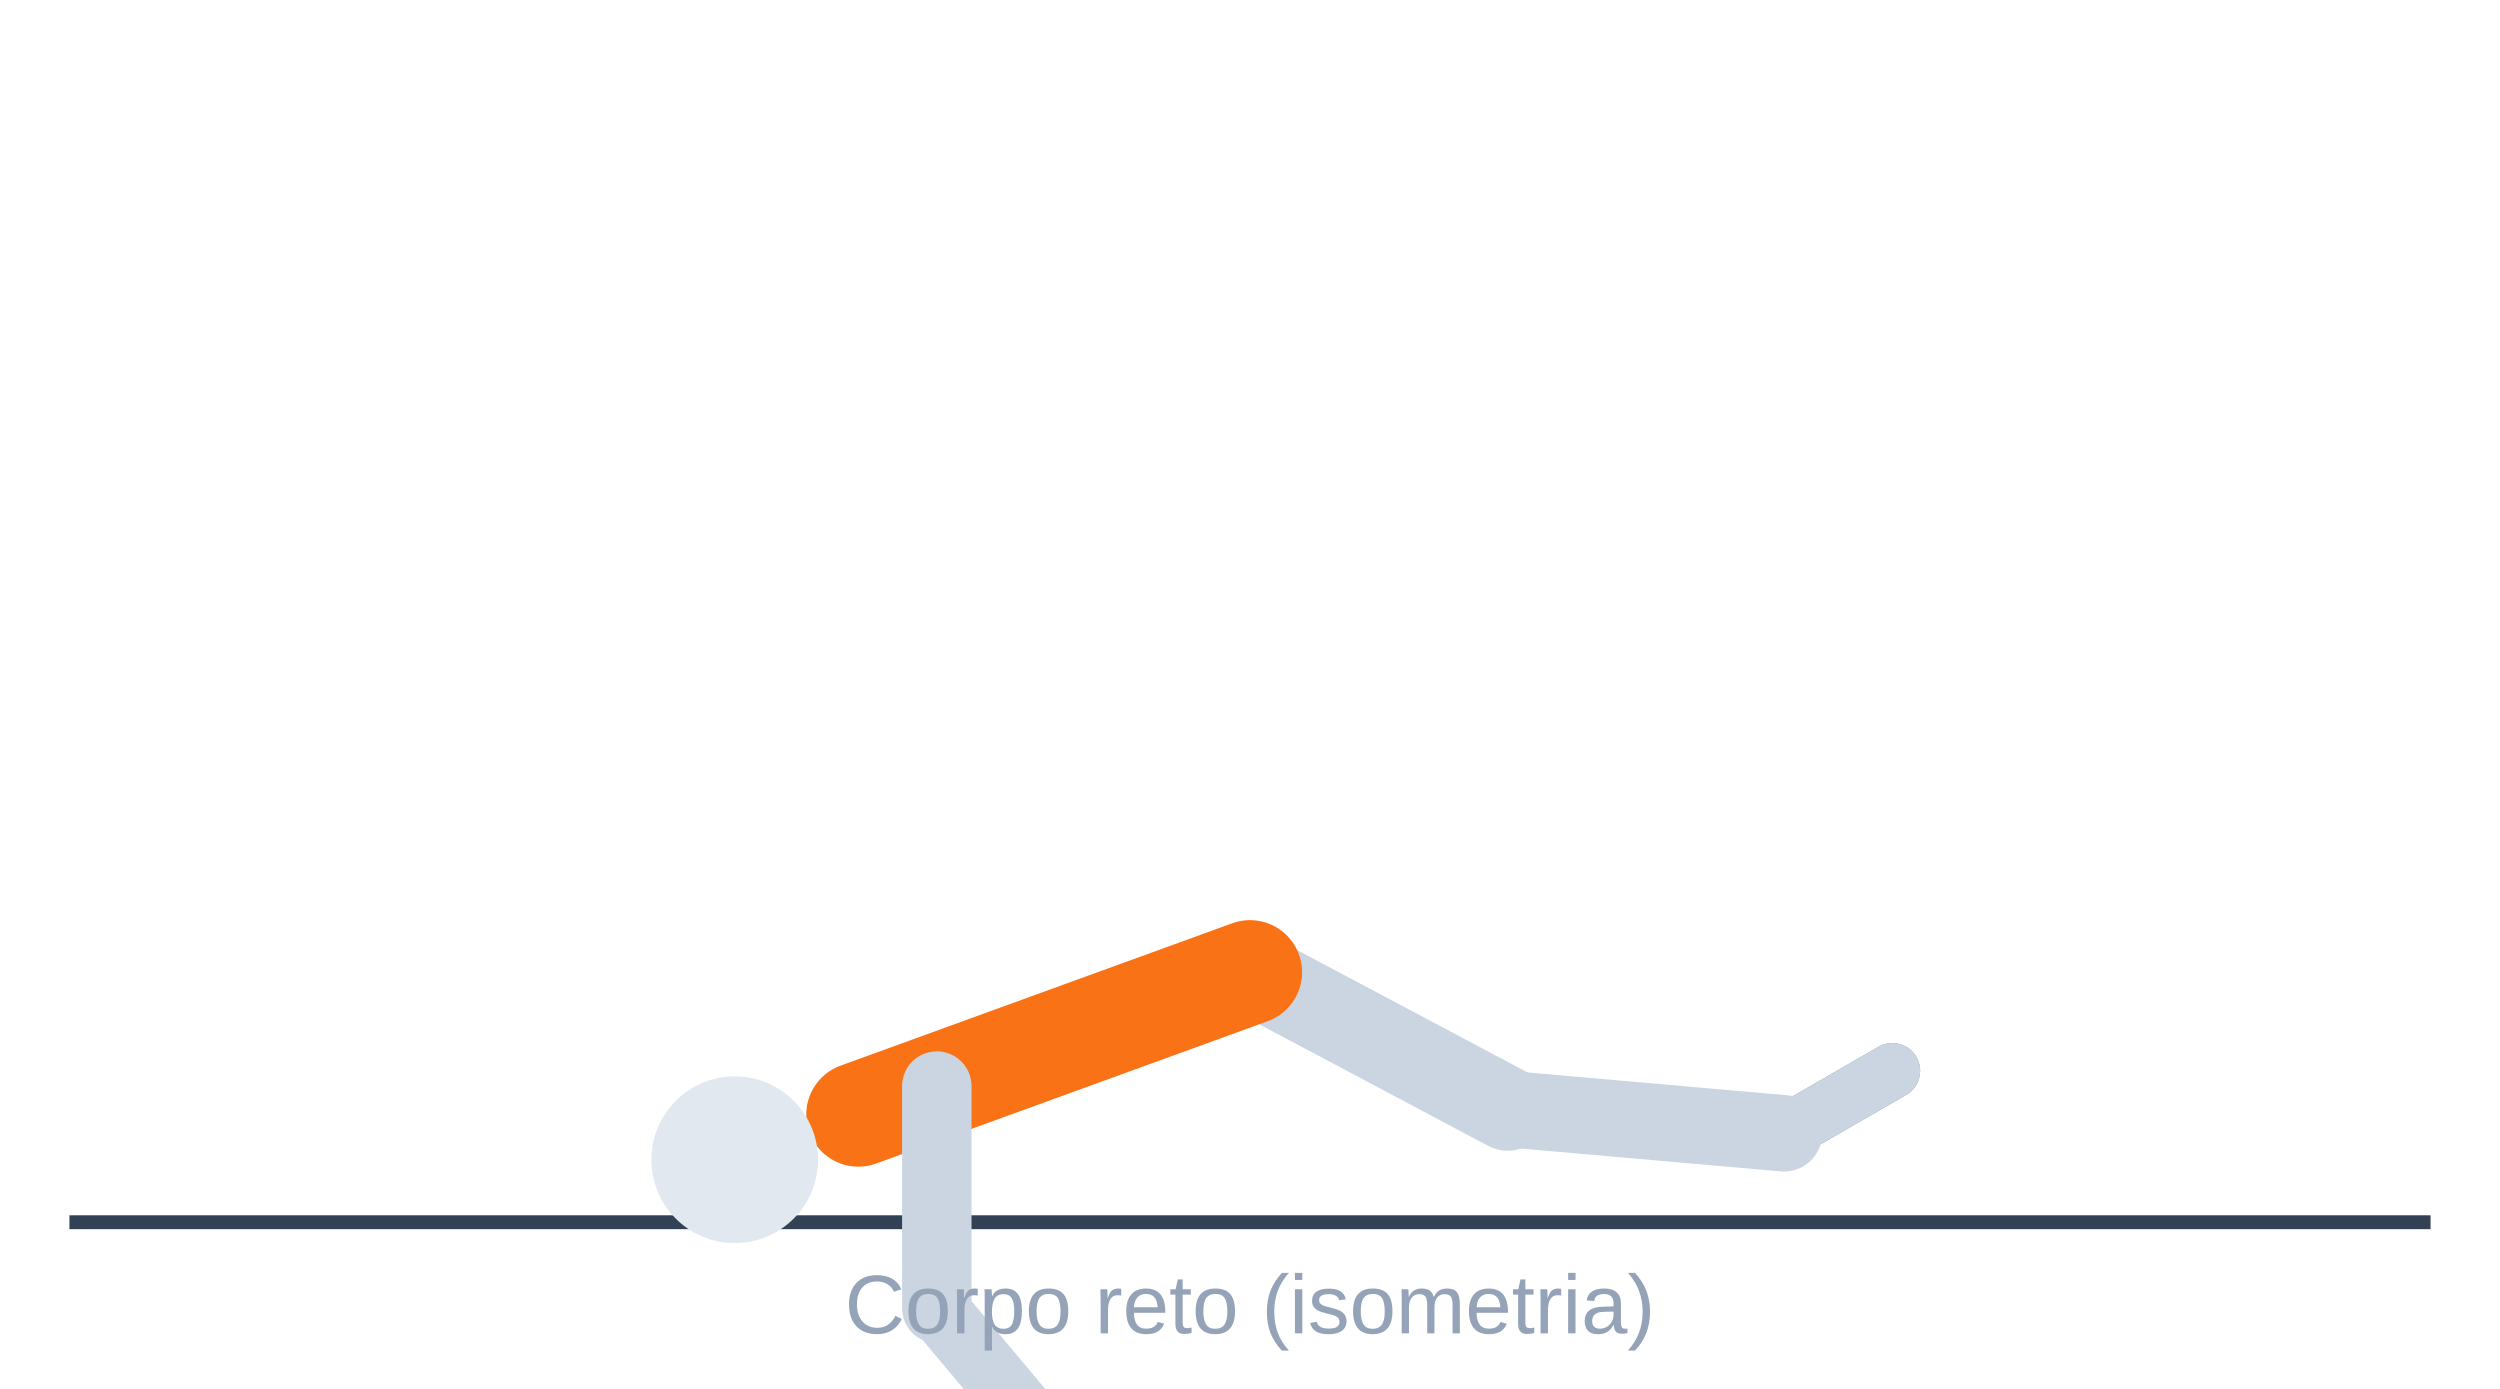
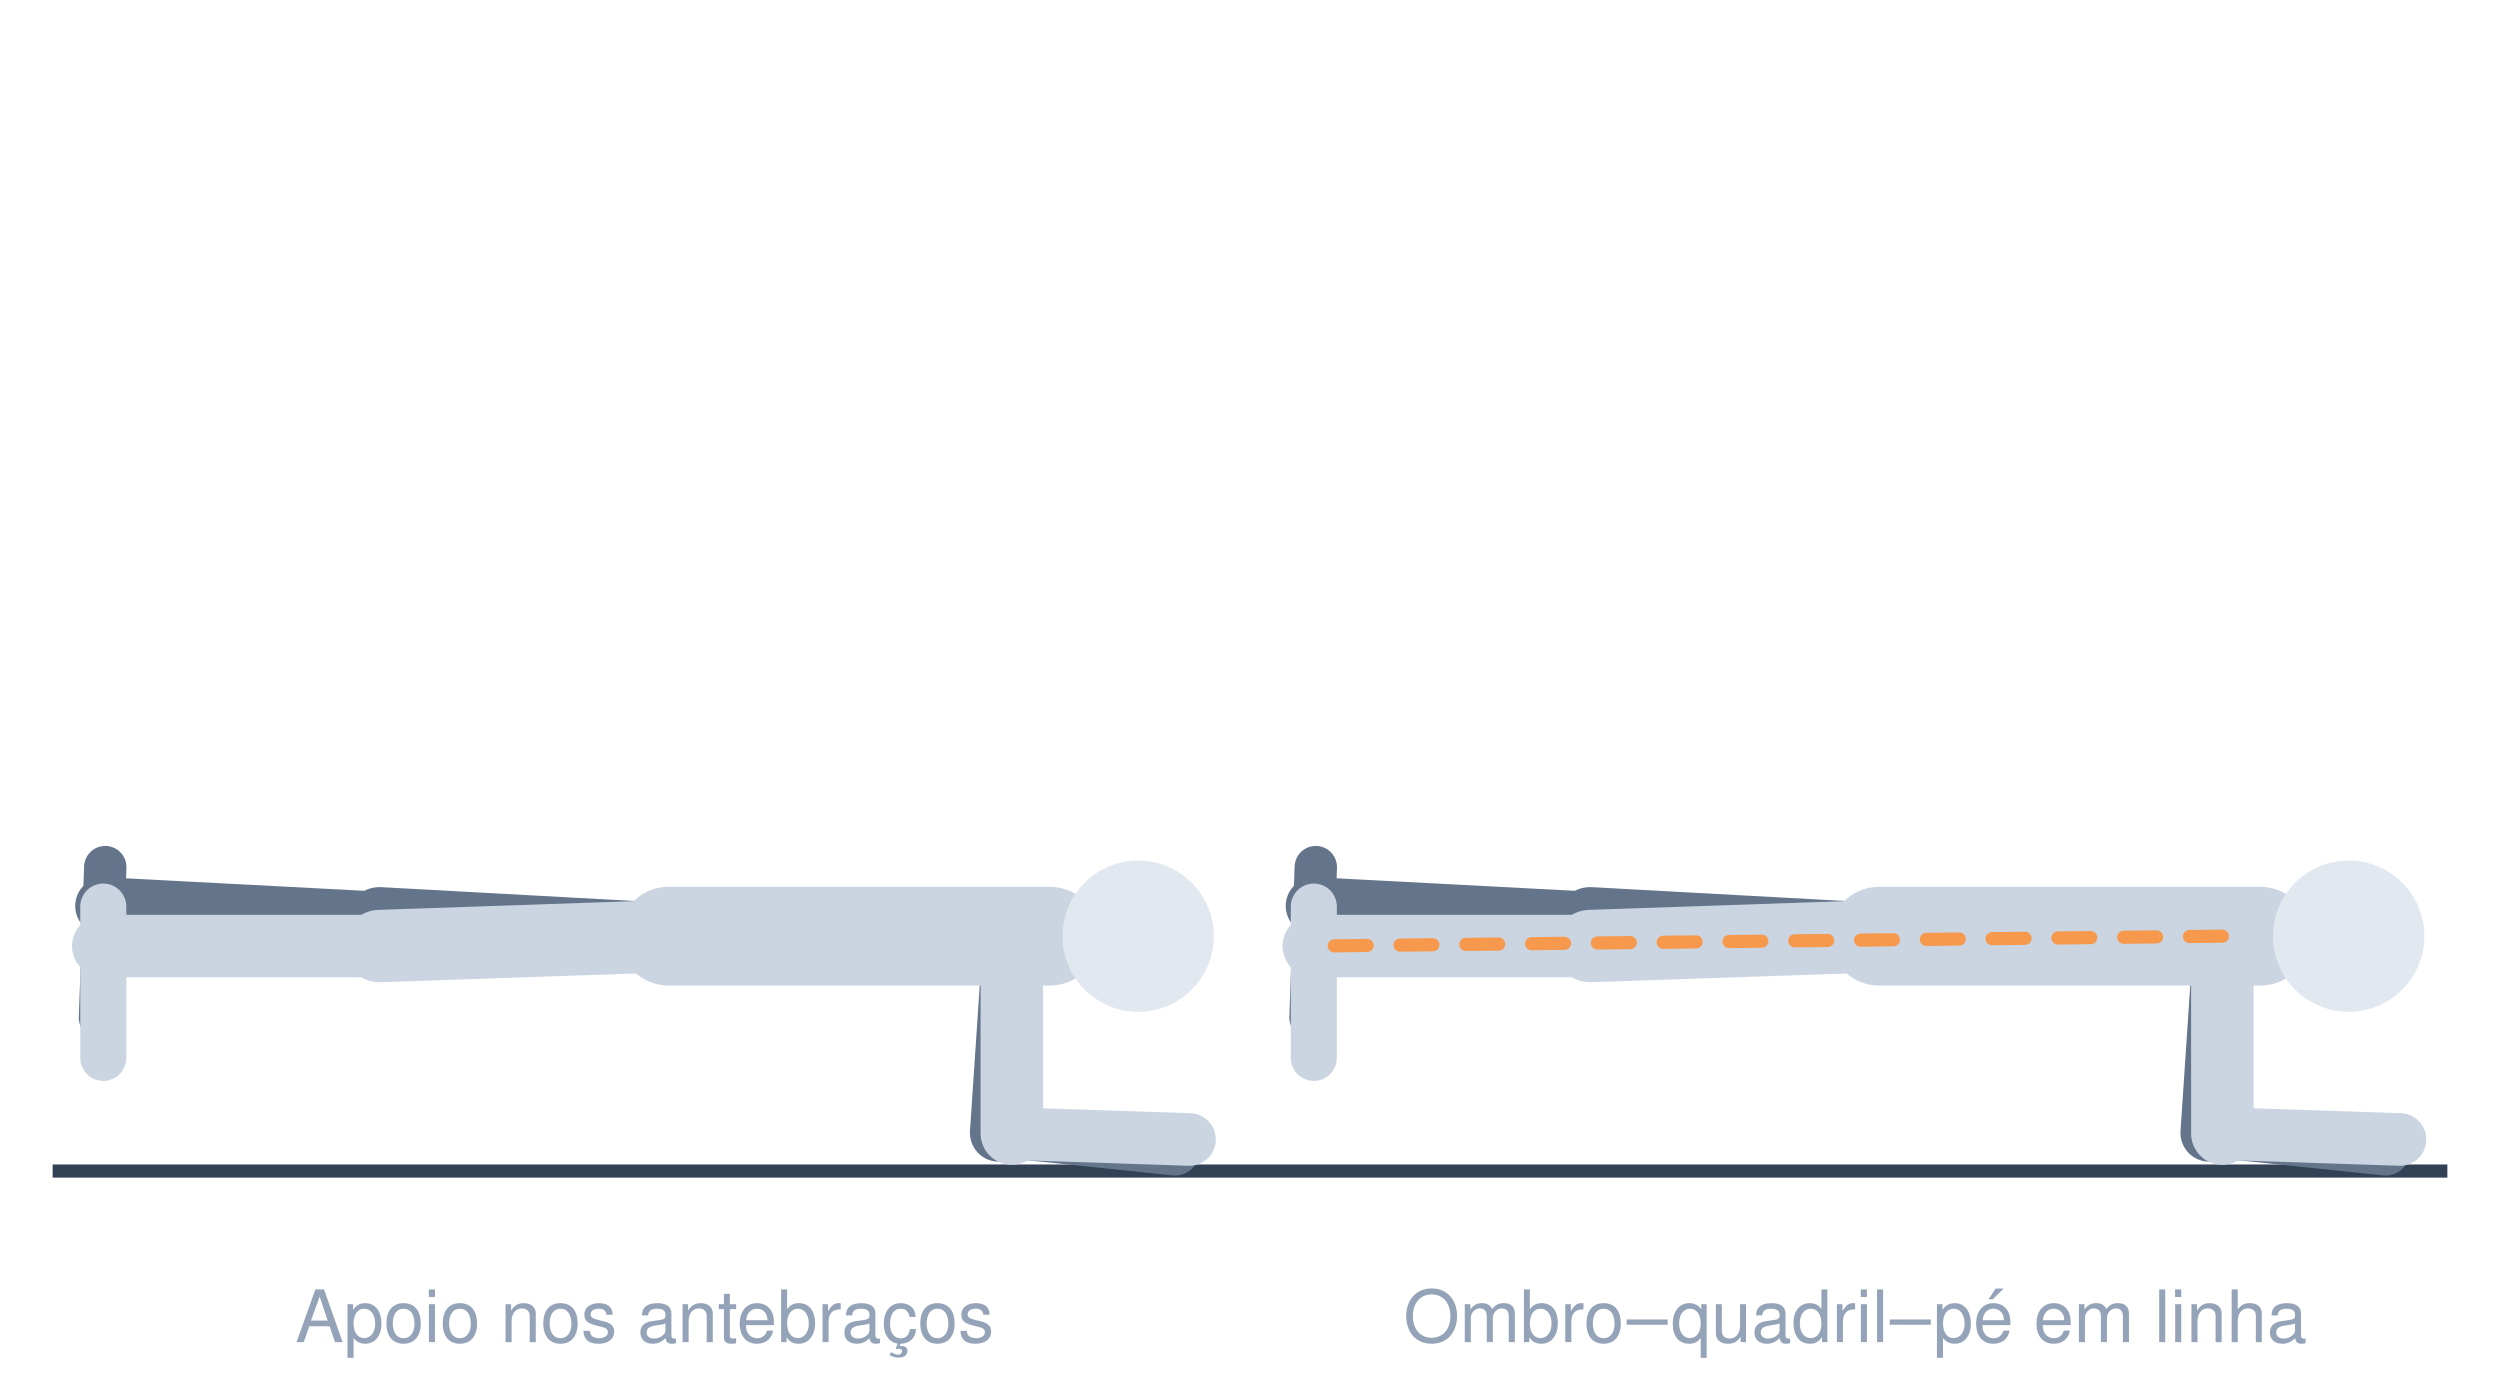
- <svg xmlns="http://www.w3.org/2000/svg" viewBox="0 0 360 200" role="img">
+ <svg xmlns="http://www.w3.org/2000/svg" viewBox="0 0 380 212" role="img" aria-label="prancha">
  <defs>
    <marker id="ah" viewBox="0 0 10 10" refX="8" refY="5" markerWidth="6" markerHeight="6" orient="auto-start-reverse">
      <path d="M0,0 L10,5 L0,10 z" fill="#fb923c" />
    </marker>
  </defs>
-   <line x1="10" y1="176" x2="350" y2="176" stroke="#334155" stroke-width="2" />
-   <line x1="180.0" y1="140.0" x2="217.1" y2="159.7" stroke="#64748b" stroke-width="11" stroke-linecap="round" opacity="0.85" />
-   <line x1="217.1" y1="159.7" x2="256.9" y2="163.2" stroke="#64748b" stroke-width="10" stroke-linecap="round" opacity="0.85" />
-   <line x1="256.9" y1="163.2" x2="272.5" y2="154.2" stroke="#64748b" stroke-width="8" stroke-linecap="round" opacity="0.85" />
-   <line x1="134.9" y1="156.4" x2="134.9" y2="188.4" stroke="#64748b" stroke-width="9" stroke-linecap="round" opacity="0.85" />
-   <line x1="134.9" y1="188.4" x2="154.2" y2="211.4" stroke="#64748b" stroke-width="8" stroke-linecap="round" opacity="0.85" />
-   <line x1="180.0" y1="140.0" x2="217.1" y2="159.7" stroke="#cbd5e1" stroke-width="12" stroke-linecap="round" opacity="1.0" />
-   <line x1="217.1" y1="159.7" x2="256.9" y2="163.2" stroke="#cbd5e1" stroke-width="11" stroke-linecap="round" opacity="1.0" />
-   <line x1="256.9" y1="163.2" x2="272.5" y2="154.2" stroke="#cbd5e1" stroke-width="8" stroke-linecap="round" opacity="1.0" />
-   <line x1="180.0" y1="140.0" x2="123.6" y2="160.5" stroke="#f97316" stroke-width="15" stroke-linecap="round" opacity="1.0" />
-   <circle cx="105.8" cy="167.0" r="12" fill="#e2e8f0" opacity="1.0" />
-   <line x1="134.9" y1="156.4" x2="134.9" y2="188.4" stroke="#cbd5e1" stroke-width="10" stroke-linecap="round" opacity="1.0" />
-   <line x1="134.9" y1="188.4" x2="154.2" y2="211.4" stroke="#cbd5e1" stroke-width="9" stroke-linecap="round" opacity="1.0" />
-   <text x="180" y="192" fill="#94a3b8" font-family="Arial" font-size="12" text-anchor="middle">Corpo reto (isometria)</text>
+   <line x1="8.0" y1="178.0" x2="372.0" y2="178.0" stroke="#334155" stroke-width="2" stroke-linecap="butt" />
+   <line x1="101.6" y1="142.3" x2="57.7" y2="139.9" stroke="#64748b" stroke-width="10.12" stroke-linecap="round" />
+   <line x1="57.7" y1="139.9" x2="15.8" y2="137.7" stroke="#64748b" stroke-width="8.74" stroke-linecap="round" />
+   <line x1="16.0" y1="131.8" x2="15.2" y2="154.7" stroke="#64748b" stroke-width="6.44" stroke-linecap="round" />
+   <line x1="153.8" y1="142.3" x2="151.8" y2="172.2" stroke="#64748b" stroke-width="8.74" stroke-linecap="round" />
+   <line x1="151.8" y1="172.2" x2="178.6" y2="175.0" stroke="#64748b" stroke-width="7.36" stroke-linecap="round" />
+   <line x1="101.6" y1="142.3" x2="159.6" y2="142.3" stroke="#cbd5e1" stroke-width="15.0" stroke-linecap="round" />
+   <line x1="159.6" y1="142.3" x2="173.0" y2="142.3" stroke="#cbd5e1" stroke-width="8.0" stroke-linecap="round" />
+   <circle cx="173.0" cy="142.3" r="11.5" fill="#e2e8f0" />
+   <line x1="101.6" y1="142.3" x2="57.7" y2="143.8" stroke="#cbd5e1" stroke-width="11.0" stroke-linecap="round" />
+   <line x1="57.7" y1="143.8" x2="15.7" y2="143.8" stroke="#cbd5e1" stroke-width="9.5" stroke-linecap="round" />
+   <line x1="15.7" y1="137.8" x2="15.7" y2="160.8" stroke="#cbd5e1" stroke-width="7.0" stroke-linecap="round" />
+   <line x1="153.8" y1="142.3" x2="153.8" y2="172.3" stroke="#cbd5e1" stroke-width="9.5" stroke-linecap="round" />
+   <line x1="153.8" y1="172.3" x2="180.8" y2="173.2" stroke="#cbd5e1" stroke-width="8.0" stroke-linecap="round" />
+   <line x1="285.6" y1="142.3" x2="241.7" y2="139.9" stroke="#64748b" stroke-width="10.12" stroke-linecap="round" />
+   <line x1="241.7" y1="139.9" x2="199.8" y2="137.7" stroke="#64748b" stroke-width="8.74" stroke-linecap="round" />
+   <line x1="200.0" y1="131.8" x2="199.2" y2="154.7" stroke="#64748b" stroke-width="6.44" stroke-linecap="round" />
+   <line x1="337.8" y1="142.3" x2="335.8" y2="172.2" stroke="#64748b" stroke-width="8.74" stroke-linecap="round" />
+   <line x1="335.8" y1="172.2" x2="362.6" y2="175.0" stroke="#64748b" stroke-width="7.36" stroke-linecap="round" />
+   <line x1="285.6" y1="142.3" x2="343.6" y2="142.3" stroke="#cbd5e1" stroke-width="15.0" stroke-linecap="round" />
+   <line x1="343.6" y1="142.3" x2="357.0" y2="142.3" stroke="#cbd5e1" stroke-width="8.0" stroke-linecap="round" />
+   <circle cx="357.0" cy="142.3" r="11.5" fill="#e2e8f0" />
+   <line x1="285.6" y1="142.3" x2="241.7" y2="143.8" stroke="#cbd5e1" stroke-width="11.0" stroke-linecap="round" />
+   <line x1="241.7" y1="143.8" x2="199.7" y2="143.8" stroke="#cbd5e1" stroke-width="9.5" stroke-linecap="round" />
+   <line x1="199.7" y1="137.8" x2="199.7" y2="160.8" stroke="#cbd5e1" stroke-width="7.0" stroke-linecap="round" />
+   <line x1="337.8" y1="142.3" x2="337.8" y2="172.3" stroke="#cbd5e1" stroke-width="9.5" stroke-linecap="round" />
+   <line x1="337.8" y1="172.3" x2="364.8" y2="173.2" stroke="#cbd5e1" stroke-width="8.0" stroke-linecap="round" />
+   <line x1="337.8" y1="142.3" x2="199.7" y2="143.8" stroke="#fb923c" stroke-width="2" stroke-linecap="round" opacity="0.9" stroke-dasharray="5 5" />
+   <text x="98.0" y="204.0" fill="#94a3b8" font-family="-apple-system,Helvetica,Arial,sans-serif" font-size="11" font-weight="400" text-anchor="middle">Apoio nos antebraços</text>
+   <text x="282.0" y="204.0" fill="#94a3b8" font-family="-apple-system,Helvetica,Arial,sans-serif" font-size="11" font-weight="400" text-anchor="middle">Ombro–quadril–pé em linha</text>
</svg>
